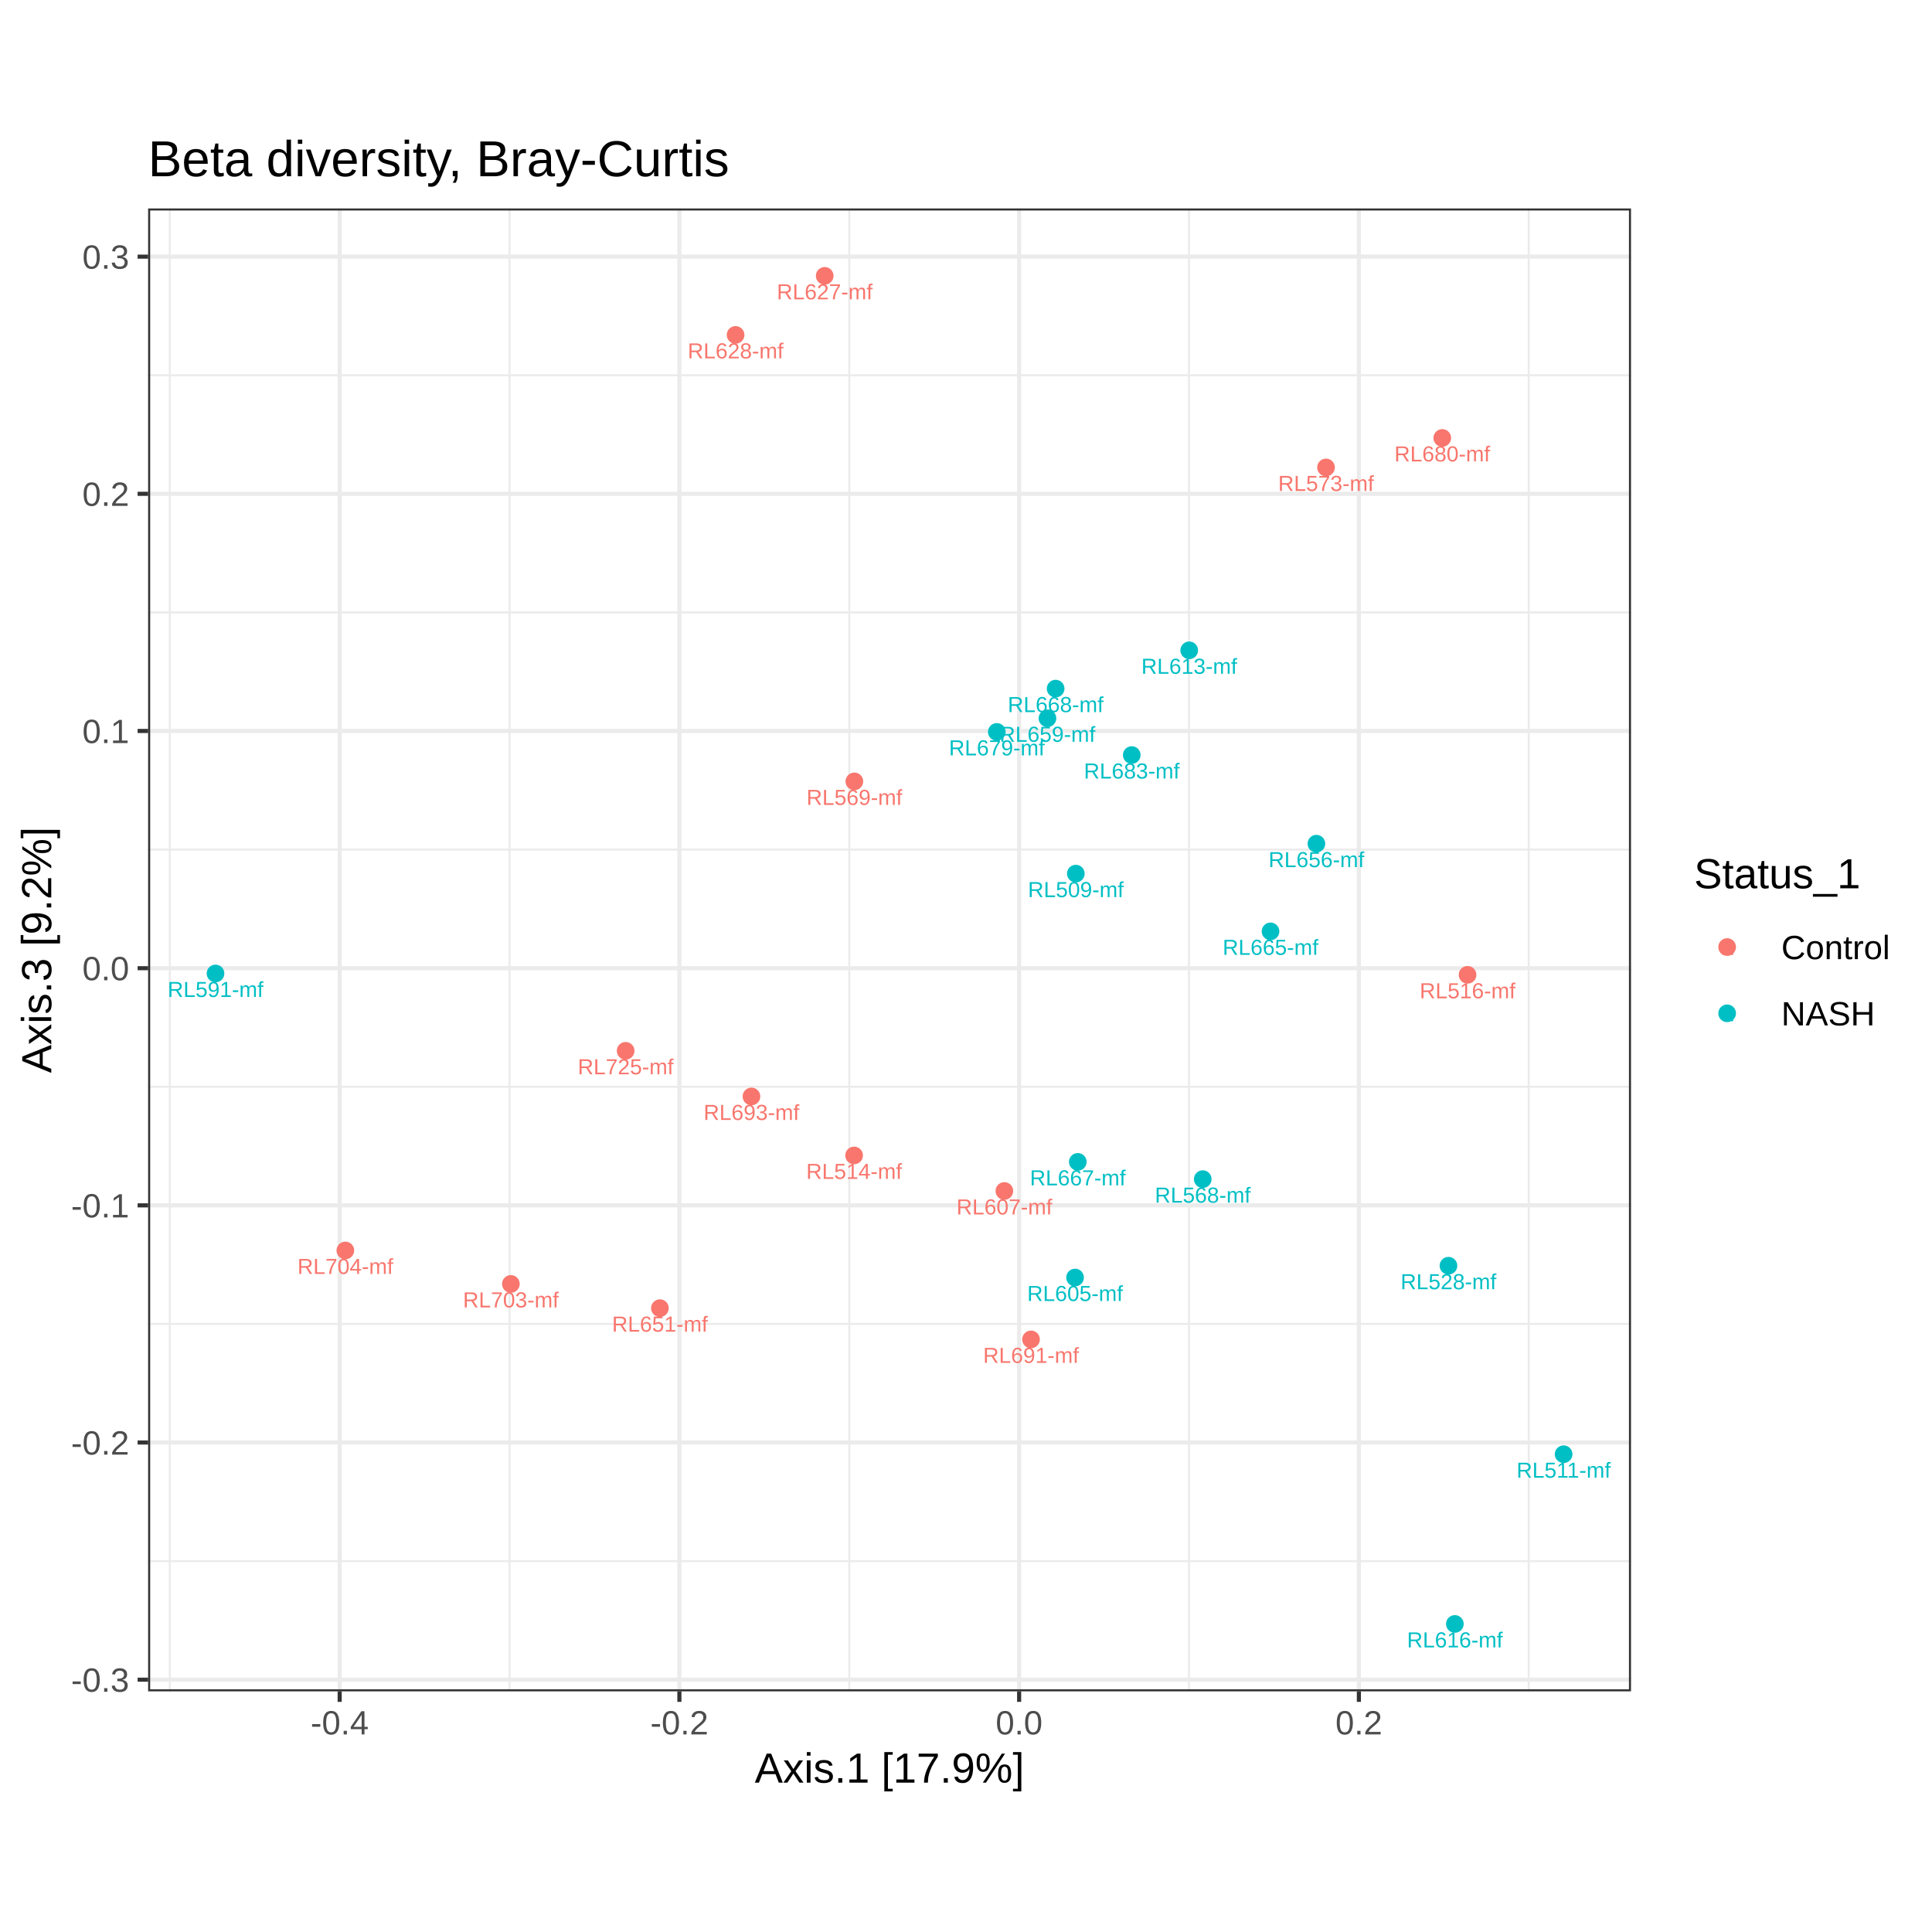
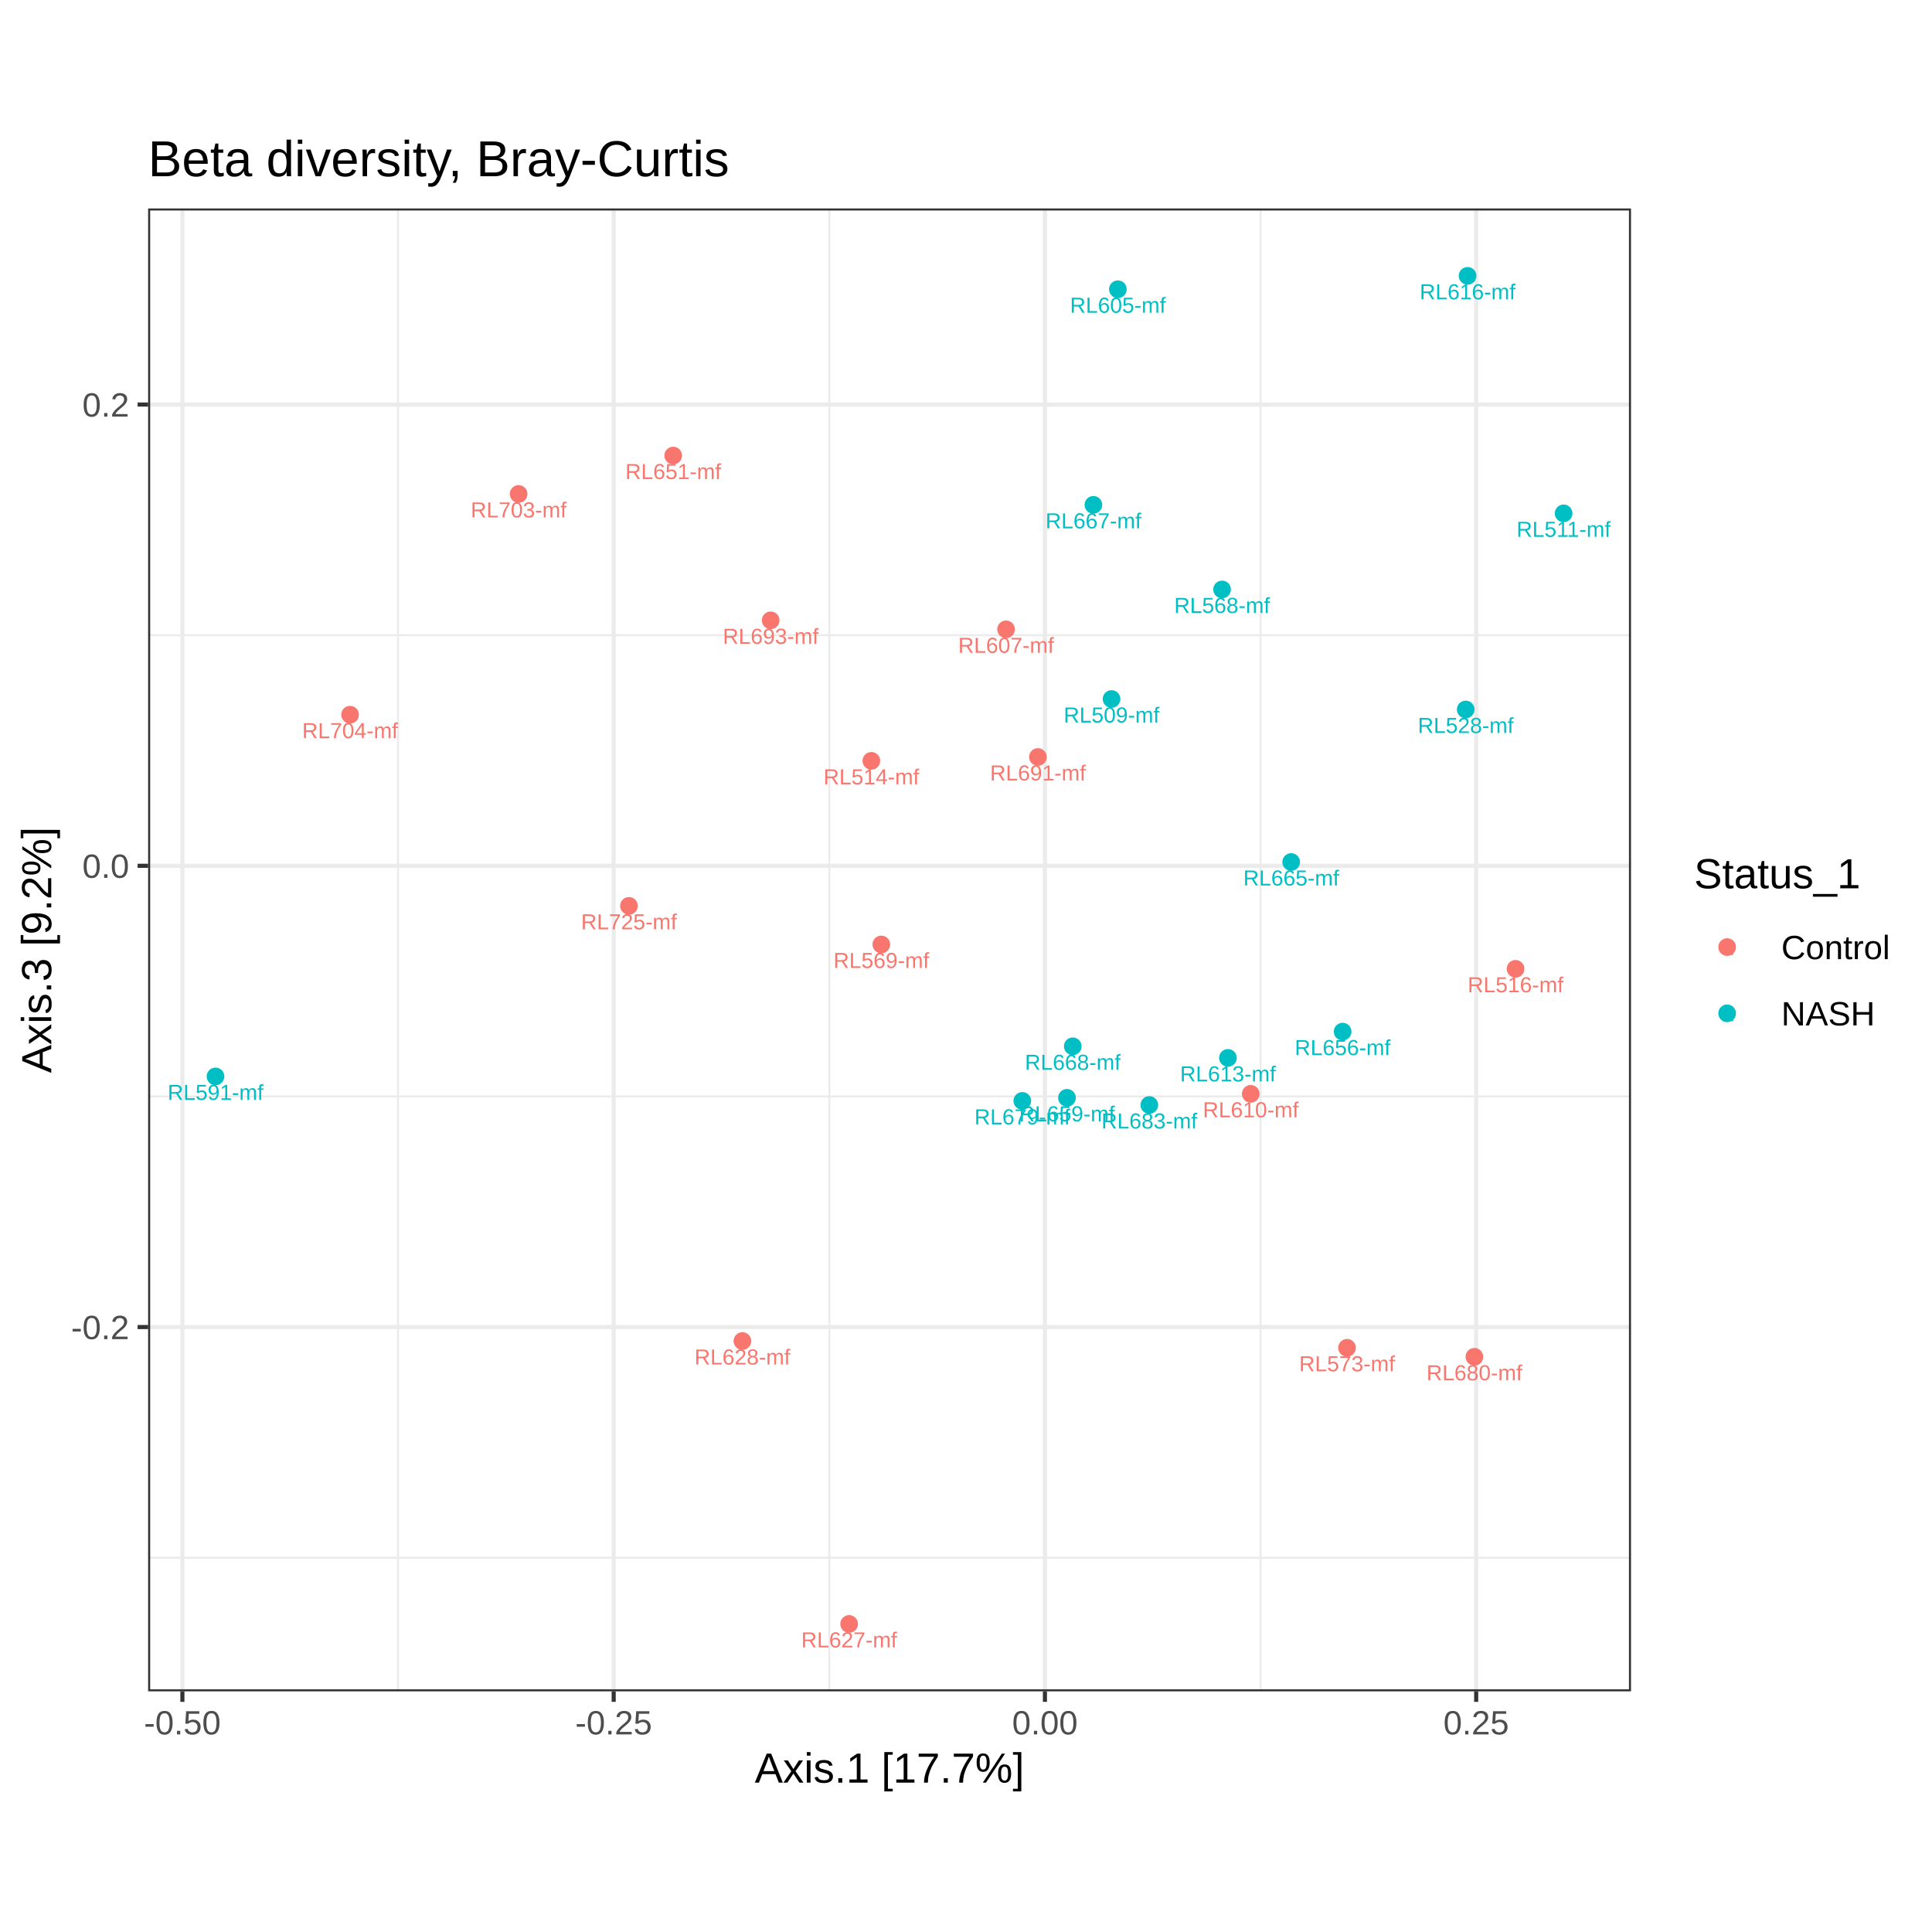
<svg xmlns="http://www.w3.org/2000/svg" class="svglite" width="504.00pt" height="504.00pt" viewBox="0 0 504.00 504.00">
  <defs>
    <style type="text/css">
    .svglite line, .svglite polyline, .svglite polygon, .svglite path, .svglite rect, .svglite circle {
      fill: none;
      stroke: #000000;
      stroke-linecap: round;
      stroke-linejoin: round;
      stroke-miterlimit: 10.00;
    }
    .svglite text {
      white-space: pre;
    }
  </style>
  </defs>
  <rect width="100%" height="100%" style="stroke: none; fill: #FFFFFF;" />
  <defs>
    <clipPath id="cpMC4wMHw1MDQuMDB8MC4wMHw1MDQuMDA=">
      <rect x="0.00" y="0.00" width="504.00" height="504.00" />
    </clipPath>
  </defs>
  <g clip-path="url(#cpMC4wMHw1MDQuMDB8MC4wMHw1MDQuMDA=)">
</g>
  <defs>
    <clipPath id="cpMC4wMHw1MDQuMDB8MzEuMDR8NDcyLjk2">
      <rect x="0" y="31.04" width="504.00" height="441.91" />
    </clipPath>
  </defs>
  <g clip-path="url(#cpMC4wMHw1MDQuMDB8MzEuMDR8NDcyLjk2)">
    <rect x="0" y="31.04" width="504.00" height="441.91" style="stroke-width: 1.07; stroke: #FFFFFF; fill: #FFFFFF;" />
  </g>
  <g clip-path="url(#cpMC4wMHw1MDQuMDB8MC4wMHw1MDQuMDA=)">
</g>
  <defs>
    <clipPath id="cpMzguNjR8NDI1LjQ4fDU0LjM4fDQ0MS4yMg==">
      <rect x="38.64" y="54.38" width="386.84" height="386.84" />
    </clipPath>
  </defs>
  <g clip-path="url(#cpMzguNjR8NDI1LjQ4fDU0LjM4fDQ0MS4yMg==)">
    <rect x="38.64" y="54.38" width="386.84" height="386.84" style="stroke-width: 1.07; stroke: none; fill: #FFFFFF;" />
-     <polyline points="38.64,407.25 425.48,407.25 " style="stroke-width: 0.53; stroke: #EBEBEB; stroke-linecap: butt;" />
-     <polyline points="38.64,345.37 425.48,345.37 " style="stroke-width: 0.53; stroke: #EBEBEB; stroke-linecap: butt;" />
-     <polyline points="38.64,283.50 425.48,283.50 " style="stroke-width: 0.53; stroke: #EBEBEB; stroke-linecap: butt;" />
-     <polyline points="38.64,221.63 425.48,221.63 " style="stroke-width: 0.53; stroke: #EBEBEB; stroke-linecap: butt;" />
-     <polyline points="38.64,159.76 425.48,159.76 " style="stroke-width: 0.53; stroke: #EBEBEB; stroke-linecap: butt;" />
-     <polyline points="38.64,97.89 425.48,97.89 " style="stroke-width: 0.53; stroke: #EBEBEB; stroke-linecap: butt;" />
-     <polyline points="44.29,441.22 44.29,54.38 " style="stroke-width: 0.53; stroke: #EBEBEB; stroke-linecap: butt;" />
-     <polyline points="132.92,441.22 132.92,54.38 " style="stroke-width: 0.53; stroke: #EBEBEB; stroke-linecap: butt;" />
-     <polyline points="221.55,441.22 221.55,54.38 " style="stroke-width: 0.53; stroke: #EBEBEB; stroke-linecap: butt;" />
-     <polyline points="310.17,441.22 310.17,54.38 " style="stroke-width: 0.53; stroke: #EBEBEB; stroke-linecap: butt;" />
-     <polyline points="398.80,441.22 398.80,54.38 " style="stroke-width: 0.53; stroke: #EBEBEB; stroke-linecap: butt;" />
-     <polyline points="38.64,438.18 425.48,438.18 " style="stroke-width: 1.07; stroke: #EBEBEB; stroke-linecap: butt;" />
-     <polyline points="38.64,376.31 425.48,376.31 " style="stroke-width: 1.07; stroke: #EBEBEB; stroke-linecap: butt;" />
-     <polyline points="38.64,314.44 425.48,314.44 " style="stroke-width: 1.07; stroke: #EBEBEB; stroke-linecap: butt;" />
-     <polyline points="38.64,252.57 425.48,252.57 " style="stroke-width: 1.07; stroke: #EBEBEB; stroke-linecap: butt;" />
-     <polyline points="38.64,190.69 425.48,190.69 " style="stroke-width: 1.07; stroke: #EBEBEB; stroke-linecap: butt;" />
-     <polyline points="38.64,128.82 425.48,128.82 " style="stroke-width: 1.07; stroke: #EBEBEB; stroke-linecap: butt;" />
-     <polyline points="38.64,66.95 425.48,66.95 " style="stroke-width: 1.07; stroke: #EBEBEB; stroke-linecap: butt;" />
-     <polyline points="88.61,441.22 88.61,54.38 " style="stroke-width: 1.07; stroke: #EBEBEB; stroke-linecap: butt;" />
-     <polyline points="177.23,441.22 177.23,54.38 " style="stroke-width: 1.07; stroke: #EBEBEB; stroke-linecap: butt;" />
-     <polyline points="265.86,441.22 265.86,54.38 " style="stroke-width: 1.07; stroke: #EBEBEB; stroke-linecap: butt;" />
-     <polyline points="354.49,441.22 354.49,54.38 " style="stroke-width: 1.07; stroke: #EBEBEB; stroke-linecap: butt;" />
-     <circle cx="163.21" cy="274.13" r="1.95" style="stroke-width: 0.71; stroke: #F8766D; fill: #F8766D;" />
-     <circle cx="90.09" cy="326.21" r="1.95" style="stroke-width: 0.71; stroke: #F8766D; fill: #F8766D;" />
-     <circle cx="133.27" cy="334.94" r="1.95" style="stroke-width: 0.71; stroke: #F8766D; fill: #F8766D;" />
-     <circle cx="196.03" cy="286.03" r="1.95" style="stroke-width: 0.71; stroke: #F8766D; fill: #F8766D;" />
-     <circle cx="268.96" cy="349.41" r="1.95" style="stroke-width: 0.71; stroke: #F8766D; fill: #F8766D;" />
-     <circle cx="295.24" cy="196.97" r="1.95" style="stroke-width: 0.71; stroke: #00BFC4; fill: #00BFC4;" />
-     <circle cx="376.24" cy="114.25" r="1.95" style="stroke-width: 0.71; stroke: #F8766D; fill: #F8766D;" />
-     <circle cx="260.04" cy="190.93" r="1.95" style="stroke-width: 0.71; stroke: #00BFC4; fill: #00BFC4;" />
-     <circle cx="275.38" cy="179.64" r="1.95" style="stroke-width: 0.71; stroke: #00BFC4; fill: #00BFC4;" />
-     <circle cx="281.16" cy="303.10" r="1.95" style="stroke-width: 0.71; stroke: #00BFC4; fill: #00BFC4;" />
-     <circle cx="331.44" cy="242.97" r="1.95" style="stroke-width: 0.71; stroke: #00BFC4; fill: #00BFC4;" />
-     <circle cx="273.25" cy="187.38" r="1.95" style="stroke-width: 0.71; stroke: #00BFC4; fill: #00BFC4;" />
-     <circle cx="343.41" cy="220.09" r="1.95" style="stroke-width: 0.71; stroke: #00BFC4; fill: #00BFC4;" />
-     <circle cx="172.15" cy="341.26" r="1.95" style="stroke-width: 0.71; stroke: #F8766D; fill: #F8766D;" />
-     <circle cx="191.89" cy="87.37" r="1.95" style="stroke-width: 0.71; stroke: #F8766D; fill: #F8766D;" />
-     <circle cx="215.14" cy="71.96" r="1.95" style="stroke-width: 0.71; stroke: #F8766D; fill: #F8766D;" />
-     <circle cx="379.53" cy="423.64" r="1.95" style="stroke-width: 0.71; stroke: #00BFC4; fill: #00BFC4;" />
-     <circle cx="310.23" cy="169.65" r="1.95" style="stroke-width: 0.71; stroke: #00BFC4; fill: #00BFC4;" />
-     <circle cx="262.01" cy="310.69" r="1.95" style="stroke-width: 0.71; stroke: #F8766D; fill: #F8766D;" />
-     <circle cx="280.45" cy="333.27" r="1.95" style="stroke-width: 0.71; stroke: #00BFC4; fill: #00BFC4;" />
-     <circle cx="56.22" cy="253.95" r="1.95" style="stroke-width: 0.71; stroke: #00BFC4; fill: #00BFC4;" />
-     <circle cx="345.92" cy="121.94" r="1.95" style="stroke-width: 0.71; stroke: #F8766D; fill: #F8766D;" />
-     <circle cx="222.88" cy="203.84" r="1.95" style="stroke-width: 0.71; stroke: #F8766D; fill: #F8766D;" />
-     <circle cx="313.76" cy="307.60" r="1.95" style="stroke-width: 0.71; stroke: #00BFC4; fill: #00BFC4;" />
-     <circle cx="377.86" cy="330.19" r="1.95" style="stroke-width: 0.71; stroke: #00BFC4; fill: #00BFC4;" />
-     <circle cx="382.84" cy="254.30" r="1.95" style="stroke-width: 0.71; stroke: #F8766D; fill: #F8766D;" />
-     <circle cx="222.81" cy="301.42" r="1.95" style="stroke-width: 0.71; stroke: #F8766D; fill: #F8766D;" />
-     <circle cx="407.90" cy="379.36" r="1.95" style="stroke-width: 0.71; stroke: #00BFC4; fill: #00BFC4;" />
-     <circle cx="280.65" cy="227.90" r="1.95" style="stroke-width: 0.71; stroke: #00BFC4; fill: #00BFC4;" />
-     <text x="163.21" y="280.25" text-anchor="middle" style="font-size: 5.69px;fill: #F8766D; font-family: &quot;Arial&quot;;" textLength="24.96px" lengthAdjust="spacingAndGlyphs">RL725-mf</text>
-     <text x="90.09" y="332.33" text-anchor="middle" style="font-size: 5.69px;fill: #F8766D; font-family: &quot;Arial&quot;;" textLength="24.96px" lengthAdjust="spacingAndGlyphs">RL704-mf</text>
-     <text x="133.27" y="341.06" text-anchor="middle" style="font-size: 5.69px;fill: #F8766D; font-family: &quot;Arial&quot;;" textLength="24.96px" lengthAdjust="spacingAndGlyphs">RL703-mf</text>
-     <text x="196.03" y="292.16" text-anchor="middle" style="font-size: 5.69px;fill: #F8766D; font-family: &quot;Arial&quot;;" textLength="24.96px" lengthAdjust="spacingAndGlyphs">RL693-mf</text>
-     <text x="268.96" y="355.53" text-anchor="middle" style="font-size: 5.69px;fill: #F8766D; font-family: &quot;Arial&quot;;" textLength="24.96px" lengthAdjust="spacingAndGlyphs">RL691-mf</text>
-     <text x="295.24" y="203.09" text-anchor="middle" style="font-size: 5.69px;fill: #00BFC4; font-family: &quot;Arial&quot;;" textLength="24.96px" lengthAdjust="spacingAndGlyphs">RL683-mf</text>
-     <text x="376.24" y="120.37" text-anchor="middle" style="font-size: 5.69px;fill: #F8766D; font-family: &quot;Arial&quot;;" textLength="24.96px" lengthAdjust="spacingAndGlyphs">RL680-mf</text>
-     <text x="260.04" y="197.05" text-anchor="middle" style="font-size: 5.69px;fill: #00BFC4; font-family: &quot;Arial&quot;;" textLength="24.96px" lengthAdjust="spacingAndGlyphs">RL679-mf</text>
-     <text x="275.38" y="185.76" text-anchor="middle" style="font-size: 5.69px;fill: #00BFC4; font-family: &quot;Arial&quot;;" textLength="24.96px" lengthAdjust="spacingAndGlyphs">RL668-mf</text>
-     <text x="281.16" y="309.22" text-anchor="middle" style="font-size: 5.69px;fill: #00BFC4; font-family: &quot;Arial&quot;;" textLength="24.96px" lengthAdjust="spacingAndGlyphs">RL667-mf</text>
-     <text x="331.44" y="249.09" text-anchor="middle" style="font-size: 5.69px;fill: #00BFC4; font-family: &quot;Arial&quot;;" textLength="24.96px" lengthAdjust="spacingAndGlyphs">RL665-mf</text>
-     <text x="273.25" y="193.51" text-anchor="middle" style="font-size: 5.69px;fill: #00BFC4; font-family: &quot;Arial&quot;;" textLength="24.96px" lengthAdjust="spacingAndGlyphs">RL659-mf</text>
-     <text x="343.41" y="226.21" text-anchor="middle" style="font-size: 5.69px;fill: #00BFC4; font-family: &quot;Arial&quot;;" textLength="24.96px" lengthAdjust="spacingAndGlyphs">RL656-mf</text>
-     <text x="172.15" y="347.38" text-anchor="middle" style="font-size: 5.69px;fill: #F8766D; font-family: &quot;Arial&quot;;" textLength="24.96px" lengthAdjust="spacingAndGlyphs">RL651-mf</text>
-     <text x="191.89" y="93.49" text-anchor="middle" style="font-size: 5.69px;fill: #F8766D; font-family: &quot;Arial&quot;;" textLength="24.96px" lengthAdjust="spacingAndGlyphs">RL628-mf</text>
-     <text x="215.14" y="78.09" text-anchor="middle" style="font-size: 5.69px;fill: #F8766D; font-family: &quot;Arial&quot;;" textLength="24.96px" lengthAdjust="spacingAndGlyphs">RL627-mf</text>
-     <text x="379.53" y="429.76" text-anchor="middle" style="font-size: 5.69px;fill: #00BFC4; font-family: &quot;Arial&quot;;" textLength="24.96px" lengthAdjust="spacingAndGlyphs">RL616-mf</text>
-     <text x="310.23" y="175.77" text-anchor="middle" style="font-size: 5.69px;fill: #00BFC4; font-family: &quot;Arial&quot;;" textLength="24.96px" lengthAdjust="spacingAndGlyphs">RL613-mf</text>
-     <text x="262.01" y="316.81" text-anchor="middle" style="font-size: 5.69px;fill: #F8766D; font-family: &quot;Arial&quot;;" textLength="24.96px" lengthAdjust="spacingAndGlyphs">RL607-mf</text>
-     <text x="280.45" y="339.39" text-anchor="middle" style="font-size: 5.69px;fill: #00BFC4; font-family: &quot;Arial&quot;;" textLength="24.96px" lengthAdjust="spacingAndGlyphs">RL605-mf</text>
-     <text x="56.22" y="260.08" text-anchor="middle" style="font-size: 5.69px;fill: #00BFC4; font-family: &quot;Arial&quot;;" textLength="24.96px" lengthAdjust="spacingAndGlyphs">RL591-mf</text>
-     <text x="345.92" y="128.07" text-anchor="middle" style="font-size: 5.69px;fill: #F8766D; font-family: &quot;Arial&quot;;" textLength="24.96px" lengthAdjust="spacingAndGlyphs">RL573-mf</text>
-     <text x="222.88" y="209.97" text-anchor="middle" style="font-size: 5.69px;fill: #F8766D; font-family: &quot;Arial&quot;;" textLength="24.96px" lengthAdjust="spacingAndGlyphs">RL569-mf</text>
-     <text x="313.76" y="313.73" text-anchor="middle" style="font-size: 5.69px;fill: #00BFC4; font-family: &quot;Arial&quot;;" textLength="24.96px" lengthAdjust="spacingAndGlyphs">RL568-mf</text>
-     <text x="377.86" y="336.31" text-anchor="middle" style="font-size: 5.69px;fill: #00BFC4; font-family: &quot;Arial&quot;;" textLength="24.96px" lengthAdjust="spacingAndGlyphs">RL528-mf</text>
-     <text x="382.84" y="260.42" text-anchor="middle" style="font-size: 5.69px;fill: #F8766D; font-family: &quot;Arial&quot;;" textLength="24.96px" lengthAdjust="spacingAndGlyphs">RL516-mf</text>
-     <text x="222.81" y="307.54" text-anchor="middle" style="font-size: 5.69px;fill: #F8766D; font-family: &quot;Arial&quot;;" textLength="24.96px" lengthAdjust="spacingAndGlyphs">RL514-mf</text>
-     <text x="407.90" y="385.49" text-anchor="middle" style="font-size: 5.69px;fill: #00BFC4; font-family: &quot;Arial&quot;;" textLength="24.96px" lengthAdjust="spacingAndGlyphs">RL511-mf</text>
-     <text x="280.65" y="234.03" text-anchor="middle" style="font-size: 5.69px;fill: #00BFC4; font-family: &quot;Arial&quot;;" textLength="24.96px" lengthAdjust="spacingAndGlyphs">RL509-mf</text>
+     <polyline points="38.64,406.35 425.48,406.35 " style="stroke-width: 0.53; stroke: #EBEBEB; stroke-linecap: butt;" />
+     <polyline points="38.64,286.02 425.48,286.02 " style="stroke-width: 0.53; stroke: #EBEBEB; stroke-linecap: butt;" />
+     <polyline points="38.64,165.69 425.48,165.69 " style="stroke-width: 0.53; stroke: #EBEBEB; stroke-linecap: butt;" />
+     <polyline points="103.83,441.22 103.83,54.38 " style="stroke-width: 0.53; stroke: #EBEBEB; stroke-linecap: butt;" />
+     <polyline points="216.34,441.22 216.34,54.38 " style="stroke-width: 0.53; stroke: #EBEBEB; stroke-linecap: butt;" />
+     <polyline points="328.84,441.22 328.84,54.38 " style="stroke-width: 0.53; stroke: #EBEBEB; stroke-linecap: butt;" />
+     <polyline points="38.64,346.19 425.48,346.19 " style="stroke-width: 1.07; stroke: #EBEBEB; stroke-linecap: butt;" />
+     <polyline points="38.64,225.86 425.48,225.86 " style="stroke-width: 1.07; stroke: #EBEBEB; stroke-linecap: butt;" />
+     <polyline points="38.64,105.53 425.48,105.53 " style="stroke-width: 1.07; stroke: #EBEBEB; stroke-linecap: butt;" />
+     <polyline points="47.58,441.22 47.58,54.38 " style="stroke-width: 1.07; stroke: #EBEBEB; stroke-linecap: butt;" />
+     <polyline points="160.09,441.22 160.09,54.38 " style="stroke-width: 1.07; stroke: #EBEBEB; stroke-linecap: butt;" />
+     <polyline points="272.59,441.22 272.59,54.38 " style="stroke-width: 1.07; stroke: #EBEBEB; stroke-linecap: butt;" />
+     <polyline points="385.09,441.22 385.09,54.38 " style="stroke-width: 1.07; stroke: #EBEBEB; stroke-linecap: butt;" />
+     <circle cx="164.07" cy="236.31" r="1.95" style="stroke-width: 0.71; stroke: #F8766D; fill: #F8766D;" />
+     <circle cx="91.32" cy="186.44" r="1.95" style="stroke-width: 0.71; stroke: #F8766D; fill: #F8766D;" />
+     <circle cx="135.29" cy="128.86" r="1.95" style="stroke-width: 0.71; stroke: #F8766D; fill: #F8766D;" />
+     <circle cx="201.05" cy="161.83" r="1.95" style="stroke-width: 0.71; stroke: #F8766D; fill: #F8766D;" />
+     <circle cx="270.76" cy="197.48" r="1.95" style="stroke-width: 0.71; stroke: #F8766D; fill: #F8766D;" />
+     <circle cx="299.82" cy="288.26" r="1.95" style="stroke-width: 0.71; stroke: #00BFC4; fill: #00BFC4;" />
+     <circle cx="384.62" cy="353.95" r="1.95" style="stroke-width: 0.71; stroke: #F8766D; fill: #F8766D;" />
+     <circle cx="266.69" cy="287.19" r="1.95" style="stroke-width: 0.71; stroke: #00BFC4; fill: #00BFC4;" />
+     <circle cx="279.85" cy="272.95" r="1.95" style="stroke-width: 0.71; stroke: #00BFC4; fill: #00BFC4;" />
+     <circle cx="285.23" cy="131.70" r="1.95" style="stroke-width: 0.71; stroke: #00BFC4; fill: #00BFC4;" />
+     <circle cx="336.83" cy="224.87" r="1.95" style="stroke-width: 0.71; stroke: #00BFC4; fill: #00BFC4;" />
+     <circle cx="278.34" cy="286.39" r="1.95" style="stroke-width: 0.71; stroke: #00BFC4; fill: #00BFC4;" />
+     <circle cx="350.25" cy="269.12" r="1.95" style="stroke-width: 0.71; stroke: #00BFC4; fill: #00BFC4;" />
+     <circle cx="175.62" cy="118.84" r="1.95" style="stroke-width: 0.71; stroke: #F8766D; fill: #F8766D;" />
+     <circle cx="193.67" cy="349.84" r="1.95" style="stroke-width: 0.71; stroke: #F8766D; fill: #F8766D;" />
+     <circle cx="221.51" cy="423.64" r="1.95" style="stroke-width: 0.71; stroke: #F8766D; fill: #F8766D;" />
+     <circle cx="382.84" cy="71.96" r="1.95" style="stroke-width: 0.71; stroke: #00BFC4; fill: #00BFC4;" />
+     <circle cx="320.33" cy="275.97" r="1.95" style="stroke-width: 0.71; stroke: #00BFC4; fill: #00BFC4;" />
+     <circle cx="326.28" cy="285.35" r="1.95" style="stroke-width: 0.71; stroke: #F8766D; fill: #F8766D;" />
+     <circle cx="262.45" cy="164.17" r="1.95" style="stroke-width: 0.71; stroke: #F8766D; fill: #F8766D;" />
+     <circle cx="291.62" cy="75.46" r="1.95" style="stroke-width: 0.71; stroke: #00BFC4; fill: #00BFC4;" />
+     <circle cx="56.22" cy="280.81" r="1.95" style="stroke-width: 0.71; stroke: #00BFC4; fill: #00BFC4;" />
+     <circle cx="351.40" cy="351.60" r="1.95" style="stroke-width: 0.71; stroke: #F8766D; fill: #F8766D;" />
+     <circle cx="229.91" cy="246.38" r="1.95" style="stroke-width: 0.71; stroke: #F8766D; fill: #F8766D;" />
+     <circle cx="318.80" cy="153.77" r="1.95" style="stroke-width: 0.71; stroke: #00BFC4; fill: #00BFC4;" />
+     <circle cx="382.36" cy="185.08" r="1.95" style="stroke-width: 0.71; stroke: #00BFC4; fill: #00BFC4;" />
+     <circle cx="395.36" cy="252.74" r="1.95" style="stroke-width: 0.71; stroke: #F8766D; fill: #F8766D;" />
+     <circle cx="227.31" cy="198.48" r="1.95" style="stroke-width: 0.71; stroke: #F8766D; fill: #F8766D;" />
+     <circle cx="407.90" cy="133.92" r="1.95" style="stroke-width: 0.71; stroke: #00BFC4; fill: #00BFC4;" />
+     <circle cx="289.97" cy="182.35" r="1.95" style="stroke-width: 0.71; stroke: #00BFC4; fill: #00BFC4;" />
+     <text x="164.07" y="242.43" text-anchor="middle" style="font-size: 5.69px;fill: #F8766D; font-family: &quot;Arial&quot;;" textLength="24.96px" lengthAdjust="spacingAndGlyphs">RL725-mf</text>
+     <text x="91.32" y="192.56" text-anchor="middle" style="font-size: 5.69px;fill: #F8766D; font-family: &quot;Arial&quot;;" textLength="24.96px" lengthAdjust="spacingAndGlyphs">RL704-mf</text>
+     <text x="135.29" y="134.98" text-anchor="middle" style="font-size: 5.69px;fill: #F8766D; font-family: &quot;Arial&quot;;" textLength="24.96px" lengthAdjust="spacingAndGlyphs">RL703-mf</text>
+     <text x="201.05" y="167.95" text-anchor="middle" style="font-size: 5.69px;fill: #F8766D; font-family: &quot;Arial&quot;;" textLength="24.96px" lengthAdjust="spacingAndGlyphs">RL693-mf</text>
+     <text x="270.76" y="203.60" text-anchor="middle" style="font-size: 5.69px;fill: #F8766D; font-family: &quot;Arial&quot;;" textLength="24.96px" lengthAdjust="spacingAndGlyphs">RL691-mf</text>
+     <text x="299.82" y="294.39" text-anchor="middle" style="font-size: 5.69px;fill: #00BFC4; font-family: &quot;Arial&quot;;" textLength="24.96px" lengthAdjust="spacingAndGlyphs">RL683-mf</text>
+     <text x="384.62" y="360.08" text-anchor="middle" style="font-size: 5.69px;fill: #F8766D; font-family: &quot;Arial&quot;;" textLength="24.96px" lengthAdjust="spacingAndGlyphs">RL680-mf</text>
+     <text x="266.69" y="293.31" text-anchor="middle" style="font-size: 5.69px;fill: #00BFC4; font-family: &quot;Arial&quot;;" textLength="24.96px" lengthAdjust="spacingAndGlyphs">RL679-mf</text>
+     <text x="279.85" y="279.08" text-anchor="middle" style="font-size: 5.69px;fill: #00BFC4; font-family: &quot;Arial&quot;;" textLength="24.96px" lengthAdjust="spacingAndGlyphs">RL668-mf</text>
+     <text x="285.23" y="137.83" text-anchor="middle" style="font-size: 5.69px;fill: #00BFC4; font-family: &quot;Arial&quot;;" textLength="24.96px" lengthAdjust="spacingAndGlyphs">RL667-mf</text>
+     <text x="336.83" y="231.00" text-anchor="middle" style="font-size: 5.69px;fill: #00BFC4; font-family: &quot;Arial&quot;;" textLength="24.96px" lengthAdjust="spacingAndGlyphs">RL665-mf</text>
+     <text x="278.34" y="292.52" text-anchor="middle" style="font-size: 5.69px;fill: #00BFC4; font-family: &quot;Arial&quot;;" textLength="24.96px" lengthAdjust="spacingAndGlyphs">RL659-mf</text>
+     <text x="350.25" y="275.24" text-anchor="middle" style="font-size: 5.69px;fill: #00BFC4; font-family: &quot;Arial&quot;;" textLength="24.96px" lengthAdjust="spacingAndGlyphs">RL656-mf</text>
+     <text x="175.62" y="124.97" text-anchor="middle" style="font-size: 5.69px;fill: #F8766D; font-family: &quot;Arial&quot;;" textLength="24.96px" lengthAdjust="spacingAndGlyphs">RL651-mf</text>
+     <text x="193.67" y="355.96" text-anchor="middle" style="font-size: 5.69px;fill: #F8766D; font-family: &quot;Arial&quot;;" textLength="24.96px" lengthAdjust="spacingAndGlyphs">RL628-mf</text>
+     <text x="221.51" y="429.76" text-anchor="middle" style="font-size: 5.69px;fill: #F8766D; font-family: &quot;Arial&quot;;" textLength="24.96px" lengthAdjust="spacingAndGlyphs">RL627-mf</text>
+     <text x="382.84" y="78.09" text-anchor="middle" style="font-size: 5.69px;fill: #00BFC4; font-family: &quot;Arial&quot;;" textLength="24.96px" lengthAdjust="spacingAndGlyphs">RL616-mf</text>
+     <text x="320.33" y="282.10" text-anchor="middle" style="font-size: 5.69px;fill: #00BFC4; font-family: &quot;Arial&quot;;" textLength="24.96px" lengthAdjust="spacingAndGlyphs">RL613-mf</text>
+     <text x="326.28" y="291.47" text-anchor="middle" style="font-size: 5.69px;fill: #F8766D; font-family: &quot;Arial&quot;;" textLength="24.96px" lengthAdjust="spacingAndGlyphs">RL610-mf</text>
+     <text x="262.45" y="170.30" text-anchor="middle" style="font-size: 5.69px;fill: #F8766D; font-family: &quot;Arial&quot;;" textLength="24.96px" lengthAdjust="spacingAndGlyphs">RL607-mf</text>
+     <text x="291.62" y="81.58" text-anchor="middle" style="font-size: 5.69px;fill: #00BFC4; font-family: &quot;Arial&quot;;" textLength="24.96px" lengthAdjust="spacingAndGlyphs">RL605-mf</text>
+     <text x="56.22" y="286.93" text-anchor="middle" style="font-size: 5.69px;fill: #00BFC4; font-family: &quot;Arial&quot;;" textLength="24.96px" lengthAdjust="spacingAndGlyphs">RL591-mf</text>
+     <text x="351.40" y="357.72" text-anchor="middle" style="font-size: 5.69px;fill: #F8766D; font-family: &quot;Arial&quot;;" textLength="24.96px" lengthAdjust="spacingAndGlyphs">RL573-mf</text>
+     <text x="229.91" y="252.51" text-anchor="middle" style="font-size: 5.69px;fill: #F8766D; font-family: &quot;Arial&quot;;" textLength="24.96px" lengthAdjust="spacingAndGlyphs">RL569-mf</text>
+     <text x="318.80" y="159.89" text-anchor="middle" style="font-size: 5.69px;fill: #00BFC4; font-family: &quot;Arial&quot;;" textLength="24.96px" lengthAdjust="spacingAndGlyphs">RL568-mf</text>
+     <text x="382.36" y="191.21" text-anchor="middle" style="font-size: 5.69px;fill: #00BFC4; font-family: &quot;Arial&quot;;" textLength="24.96px" lengthAdjust="spacingAndGlyphs">RL528-mf</text>
+     <text x="395.36" y="258.86" text-anchor="middle" style="font-size: 5.69px;fill: #F8766D; font-family: &quot;Arial&quot;;" textLength="24.96px" lengthAdjust="spacingAndGlyphs">RL516-mf</text>
+     <text x="227.31" y="204.61" text-anchor="middle" style="font-size: 5.69px;fill: #F8766D; font-family: &quot;Arial&quot;;" textLength="24.96px" lengthAdjust="spacingAndGlyphs">RL514-mf</text>
+     <text x="407.90" y="140.04" text-anchor="middle" style="font-size: 5.69px;fill: #00BFC4; font-family: &quot;Arial&quot;;" textLength="24.96px" lengthAdjust="spacingAndGlyphs">RL511-mf</text>
+     <text x="289.97" y="188.48" text-anchor="middle" style="font-size: 5.69px;fill: #00BFC4; font-family: &quot;Arial&quot;;" textLength="24.96px" lengthAdjust="spacingAndGlyphs">RL509-mf</text>
    <rect x="38.64" y="54.38" width="386.84" height="386.84" style="stroke-width: 1.07; stroke: #333333;" />
  </g>
  <g clip-path="url(#cpMC4wMHw1MDQuMDB8MC4wMHw1MDQuMDA=)">
-     <text x="33.71" y="441.33" text-anchor="end" style="font-size: 8.80px;fill: #4D4D4D; font-family: &quot;Arial&quot;;" textLength="15.16px" lengthAdjust="spacingAndGlyphs">-0.3</text>
-     <text x="33.71" y="379.46" text-anchor="end" style="font-size: 8.80px;fill: #4D4D4D; font-family: &quot;Arial&quot;;" textLength="15.16px" lengthAdjust="spacingAndGlyphs">-0.2</text>
-     <text x="33.71" y="317.59" text-anchor="end" style="font-size: 8.80px;fill: #4D4D4D; font-family: &quot;Arial&quot;;" textLength="15.16px" lengthAdjust="spacingAndGlyphs">-0.1</text>
-     <text x="33.71" y="255.72" text-anchor="end" style="font-size: 8.80px;fill: #4D4D4D; font-family: &quot;Arial&quot;;" textLength="12.23px" lengthAdjust="spacingAndGlyphs">0.0</text>
-     <text x="33.71" y="193.85" text-anchor="end" style="font-size: 8.80px;fill: #4D4D4D; font-family: &quot;Arial&quot;;" textLength="12.23px" lengthAdjust="spacingAndGlyphs">0.1</text>
-     <text x="33.71" y="131.97" text-anchor="end" style="font-size: 8.80px;fill: #4D4D4D; font-family: &quot;Arial&quot;;" textLength="12.23px" lengthAdjust="spacingAndGlyphs">0.2</text>
-     <text x="33.71" y="70.10" text-anchor="end" style="font-size: 8.80px;fill: #4D4D4D; font-family: &quot;Arial&quot;;" textLength="12.23px" lengthAdjust="spacingAndGlyphs">0.3</text>
-     <polyline points="35.90,438.18 38.64,438.18 " style="stroke-width: 1.07; stroke: #333333; stroke-linecap: butt;" />
-     <polyline points="35.90,376.31 38.64,376.31 " style="stroke-width: 1.07; stroke: #333333; stroke-linecap: butt;" />
-     <polyline points="35.90,314.44 38.64,314.44 " style="stroke-width: 1.07; stroke: #333333; stroke-linecap: butt;" />
-     <polyline points="35.90,252.57 38.64,252.57 " style="stroke-width: 1.07; stroke: #333333; stroke-linecap: butt;" />
-     <polyline points="35.90,190.69 38.64,190.69 " style="stroke-width: 1.07; stroke: #333333; stroke-linecap: butt;" />
-     <polyline points="35.90,128.82 38.64,128.82 " style="stroke-width: 1.07; stroke: #333333; stroke-linecap: butt;" />
-     <polyline points="35.90,66.95 38.64,66.95 " style="stroke-width: 1.07; stroke: #333333; stroke-linecap: butt;" />
-     <polyline points="88.61,443.96 88.61,441.22 " style="stroke-width: 1.07; stroke: #333333; stroke-linecap: butt;" />
-     <polyline points="177.23,443.96 177.23,441.22 " style="stroke-width: 1.07; stroke: #333333; stroke-linecap: butt;" />
-     <polyline points="265.86,443.96 265.86,441.22 " style="stroke-width: 1.07; stroke: #333333; stroke-linecap: butt;" />
-     <polyline points="354.49,443.96 354.49,441.22 " style="stroke-width: 1.07; stroke: #333333; stroke-linecap: butt;" />
-     <text x="88.61" y="452.46" text-anchor="middle" style="font-size: 8.80px;fill: #4D4D4D; font-family: &quot;Arial&quot;;" textLength="15.16px" lengthAdjust="spacingAndGlyphs">-0.4</text>
-     <text x="177.23" y="452.46" text-anchor="middle" style="font-size: 8.80px;fill: #4D4D4D; font-family: &quot;Arial&quot;;" textLength="15.16px" lengthAdjust="spacingAndGlyphs">-0.2</text>
-     <text x="265.86" y="452.46" text-anchor="middle" style="font-size: 8.80px;fill: #4D4D4D; font-family: &quot;Arial&quot;;" textLength="12.23px" lengthAdjust="spacingAndGlyphs">0.0</text>
-     <text x="354.49" y="452.46" text-anchor="middle" style="font-size: 8.80px;fill: #4D4D4D; font-family: &quot;Arial&quot;;" textLength="12.23px" lengthAdjust="spacingAndGlyphs">0.2</text>
-     <text x="232.06" y="465.04" text-anchor="middle" style="font-size: 11.00px; font-family: &quot;Arial&quot;;" textLength="76.41px" lengthAdjust="spacingAndGlyphs">Axis.1   [17.9%]</text>
+     <text x="33.71" y="349.34" text-anchor="end" style="font-size: 8.80px;fill: #4D4D4D; font-family: &quot;Arial&quot;;" textLength="15.16px" lengthAdjust="spacingAndGlyphs">-0.2</text>
+     <text x="33.71" y="229.01" text-anchor="end" style="font-size: 8.80px;fill: #4D4D4D; font-family: &quot;Arial&quot;;" textLength="12.23px" lengthAdjust="spacingAndGlyphs">0.0</text>
+     <text x="33.71" y="108.68" text-anchor="end" style="font-size: 8.80px;fill: #4D4D4D; font-family: &quot;Arial&quot;;" textLength="12.23px" lengthAdjust="spacingAndGlyphs">0.2</text>
+     <polyline points="35.90,346.19 38.64,346.19 " style="stroke-width: 1.07; stroke: #333333; stroke-linecap: butt;" />
+     <polyline points="35.90,225.86 38.64,225.86 " style="stroke-width: 1.07; stroke: #333333; stroke-linecap: butt;" />
+     <polyline points="35.90,105.53 38.64,105.53 " style="stroke-width: 1.07; stroke: #333333; stroke-linecap: butt;" />
+     <polyline points="47.58,443.96 47.58,441.22 " style="stroke-width: 1.07; stroke: #333333; stroke-linecap: butt;" />
+     <polyline points="160.09,443.96 160.09,441.22 " style="stroke-width: 1.07; stroke: #333333; stroke-linecap: butt;" />
+     <polyline points="272.59,443.96 272.59,441.22 " style="stroke-width: 1.07; stroke: #333333; stroke-linecap: butt;" />
+     <polyline points="385.09,443.96 385.09,441.22 " style="stroke-width: 1.07; stroke: #333333; stroke-linecap: butt;" />
+     <text x="47.58" y="452.46" text-anchor="middle" style="font-size: 8.80px;fill: #4D4D4D; font-family: &quot;Arial&quot;;" textLength="20.06px" lengthAdjust="spacingAndGlyphs">-0.50</text>
+     <text x="160.09" y="452.46" text-anchor="middle" style="font-size: 8.80px;fill: #4D4D4D; font-family: &quot;Arial&quot;;" textLength="20.06px" lengthAdjust="spacingAndGlyphs">-0.25</text>
+     <text x="272.59" y="452.46" text-anchor="middle" style="font-size: 8.80px;fill: #4D4D4D; font-family: &quot;Arial&quot;;" textLength="17.13px" lengthAdjust="spacingAndGlyphs">0.00</text>
+     <text x="385.09" y="452.46" text-anchor="middle" style="font-size: 8.80px;fill: #4D4D4D; font-family: &quot;Arial&quot;;" textLength="17.13px" lengthAdjust="spacingAndGlyphs">0.25</text>
+     <text x="232.06" y="465.04" text-anchor="middle" style="font-size: 11.00px; font-family: &quot;Arial&quot;;" textLength="76.41px" lengthAdjust="spacingAndGlyphs">Axis.1   [17.7%]</text>
    <text transform="translate(13.37,247.80) rotate(-90)" text-anchor="middle" style="font-size: 11.00px; font-family: &quot;Arial&quot;;" textLength="70.29px" lengthAdjust="spacingAndGlyphs">Axis.3   [9.2%]</text>
    <rect x="436.44" y="217.14" width="62.08" height="61.32" style="stroke-width: 1.07; stroke: none; fill: #FFFFFF;" />
    <text x="441.92" y="231.73" style="font-size: 11.00px; font-family: &quot;Arial&quot;;" textLength="43.42px" lengthAdjust="spacingAndGlyphs">Status_1</text>
    <rect x="441.92" y="238.42" width="17.28" height="17.28" style="stroke-width: 1.07; stroke: none; fill: #FFFFFF;" />
    <circle cx="450.56" cy="247.06" r="1.95" style="stroke-width: 0.71; stroke: #F8766D; fill: #F8766D;" />
    <text x="450.56" y="249.10" text-anchor="middle" style="font-size: 5.69px;fill: #F8766D; font-family: &quot;Arial&quot;;" textLength="3.16px" lengthAdjust="spacingAndGlyphs">a</text>
    <rect x="441.92" y="255.70" width="17.28" height="17.28" style="stroke-width: 1.07; stroke: none; fill: #FFFFFF;" />
    <circle cx="450.56" cy="264.34" r="1.95" style="stroke-width: 0.71; stroke: #00BFC4; fill: #00BFC4;" />
    <text x="450.56" y="266.38" text-anchor="middle" style="font-size: 5.69px;fill: #00BFC4; font-family: &quot;Arial&quot;;" textLength="3.16px" lengthAdjust="spacingAndGlyphs">a</text>
    <text x="464.68" y="250.22" style="font-size: 8.80px; font-family: &quot;Arial&quot;;" textLength="28.36px" lengthAdjust="spacingAndGlyphs">Control</text>
    <text x="464.68" y="267.50" style="font-size: 8.80px; font-family: &quot;Arial&quot;;" textLength="24.44px" lengthAdjust="spacingAndGlyphs">NASH</text>
    <text x="38.64" y="45.98" style="font-size: 13.20px; font-family: &quot;Arial&quot;;" textLength="152.47px" lengthAdjust="spacingAndGlyphs">Beta diversity, Bray-Curtis</text>
  </g>
</svg>
